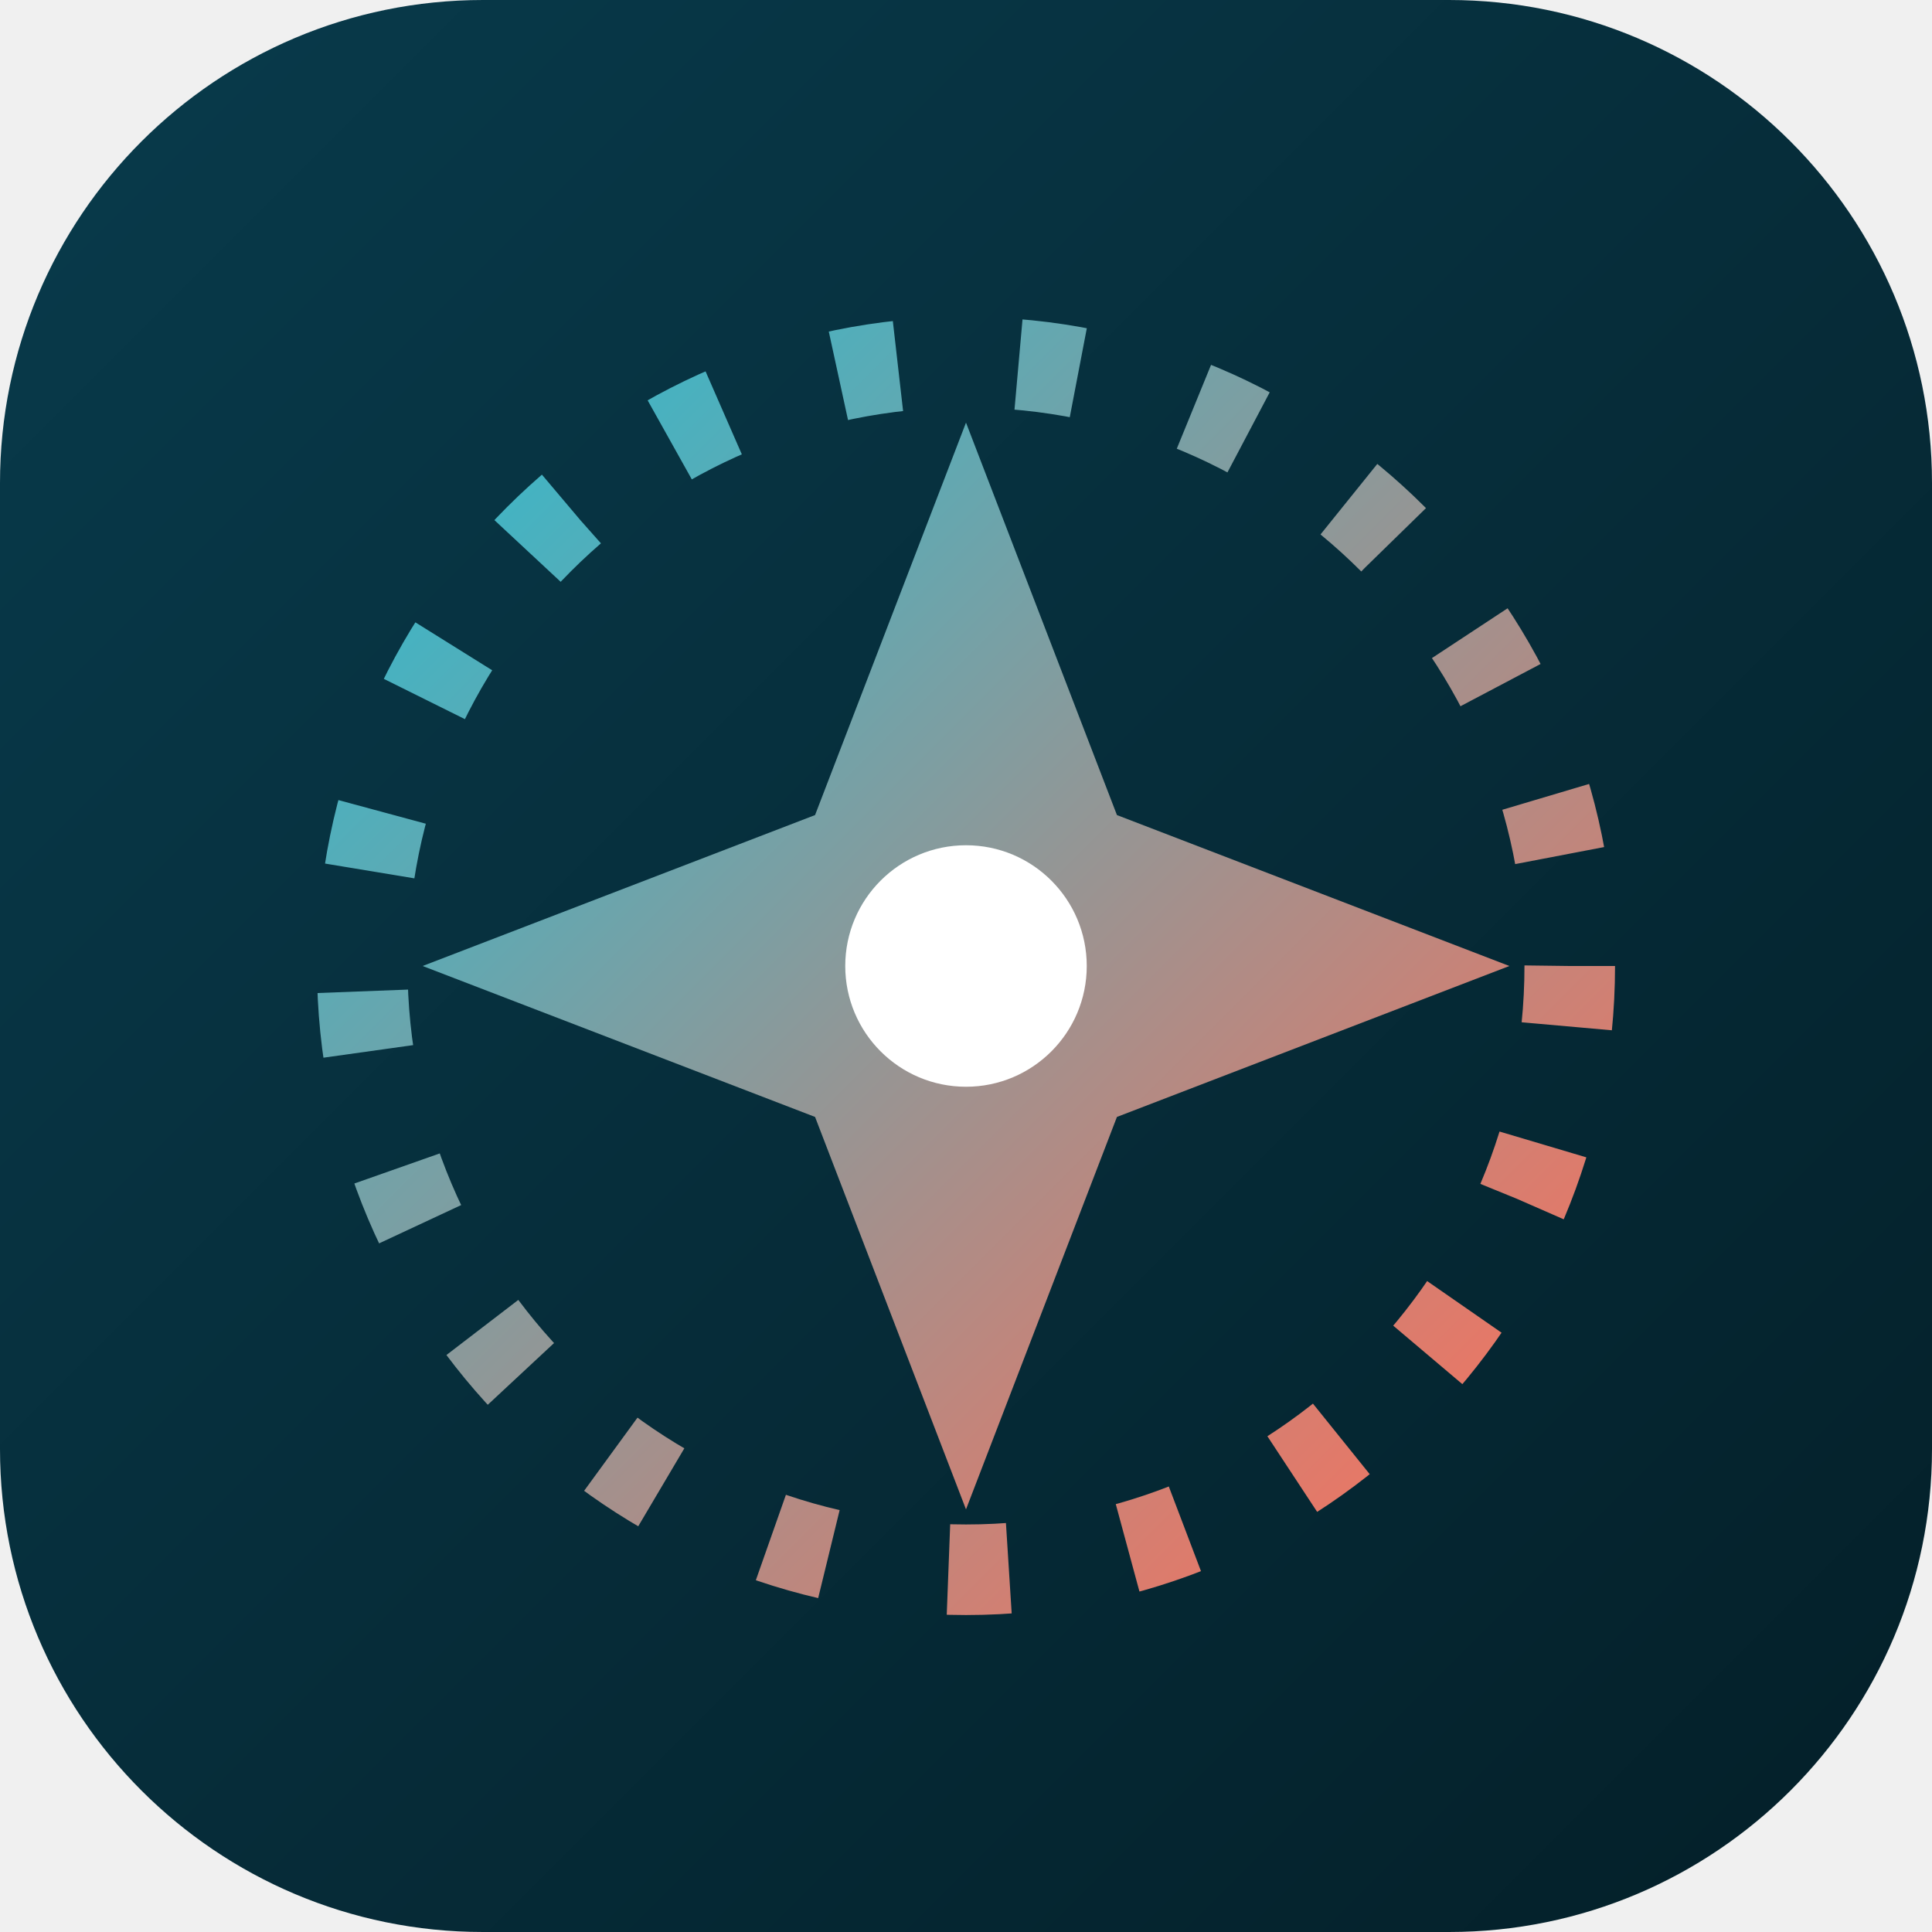
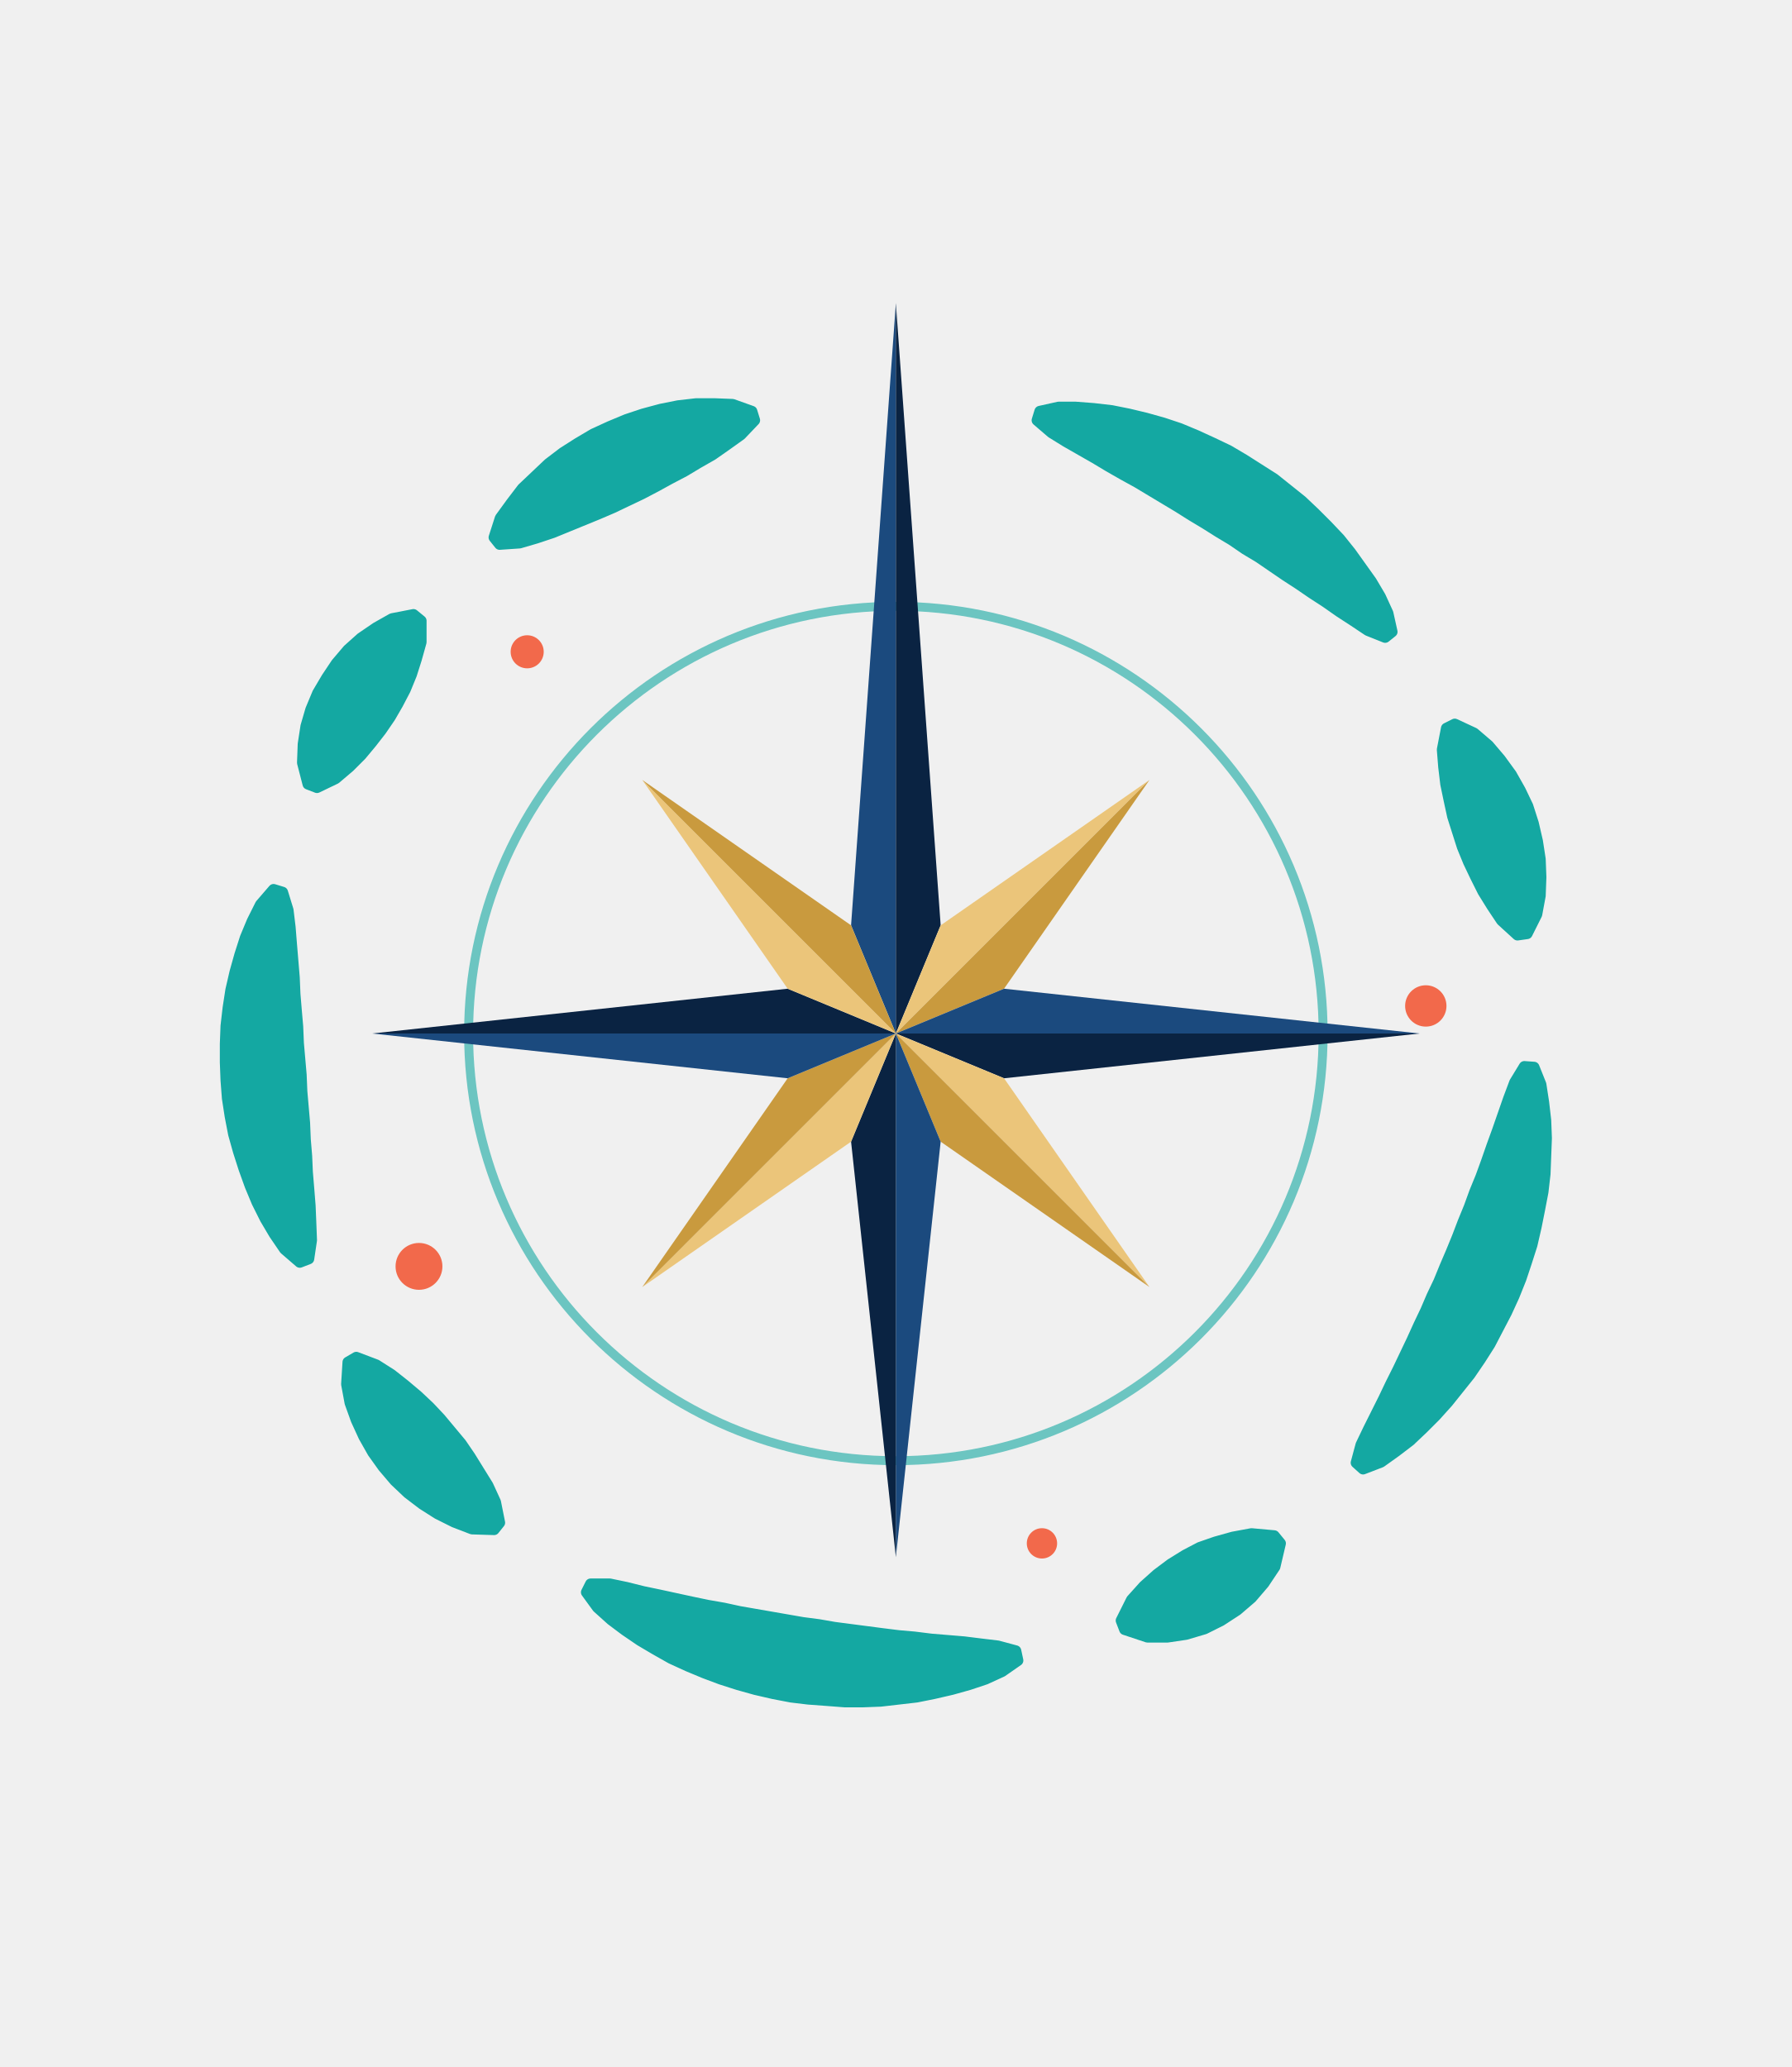
- <svg xmlns="http://www.w3.org/2000/svg" viewBox="0 0 32 32">
-   <defs>
-     <linearGradient id="bg" x1="0%" y1="0%" x2="100%" y2="100%">
-       <stop offset="0%" stop-color="#083b4c" />
-       <stop offset="100%" stop-color="#041f28" />
-     </linearGradient>
-     <linearGradient id="gold" x1="0%" y1="0%" x2="100%" y2="100%">
-       <stop offset="0%" stop-color="#2bbcd0" />
-       <stop offset="100%" stop-color="#ff6f59" />
-     </linearGradient>
-   </defs>
-   <rect width="32" height="32" rx="8" fill="url(#bg)" />
-   <circle cx="16" cy="16" r="10" fill="none" stroke="url(#gold)" stroke-width="1.5" stroke-dasharray="1 2" />
-   <path d="M16 7 L18.5 13.5 L25 16 L18.5 18.5 L16 25 L13.5 18.5 L7 16 L13.5 13.5 Z" fill="url(#gold)" />
-   <circle cx="16" cy="16" r="2" fill="#ffffff" />
+ <svg xmlns="http://www.w3.org/2000/svg" viewBox="0 0 260 300" width="260" height="300">
+   <g transform="translate(30,30)">
+     <path d="M120.9,29.7 L123.6,29.1 L126.1,29.1 L128.7,29.3 L131.3,29.6 L133.8,30.1 L136.3,30.7 L138.8,31.4 L141.2,32.2 L143.6,33.2 L146.0,34.3 L148.3,35.4 L150.5,36.7 L152.7,38.1 L154.9,39.5 L156.9,41.1 L158.9,42.7 L160.8,44.5 L162.6,46.3 L164.4,48.2 L166.0,50.2 L167.5,52.3 L169.0,54.4 L170.3,56.6 L171.4,59.0 L172.0,61.7 L171.0,62.5 L168.5,61.5 L166.4,60.1 L164.4,58.8 L162.4,57.4 L160.4,56.1 L158.5,54.8 L156.5,53.5 L154.6,52.2 L152.7,50.9 L150.7,49.7 L148.8,48.4 L146.8,47.2 L144.9,46.0 L142.9,44.8 L141.0,43.6 L139.0,42.4 L137.0,41.2 L135.0,40.0 L133.0,38.9 L130.9,37.7 L128.9,36.5 L126.8,35.3 L124.7,34.1 L122.6,32.8 L120.5,31.0 Z" fill="#14A8A2" stroke="#14A8A2" stroke-width="1.6" stroke-linejoin="round" />
+     <path d="M181.1,75.1 L183.9,76.4 L186.0,78.2 L187.7,80.2 L189.3,82.4 L190.6,84.7 L191.7,87.0 L192.5,89.5 L193.1,92.1 L193.5,94.7 L193.6,97.3 L193.5,100.0 L193.0,102.7 L191.6,105.5 L190.2,105.7 L187.9,103.6 L186.5,101.5 L185.2,99.4 L184.1,97.2 L183.1,95.1 L182.2,92.9 L181.5,90.7 L180.8,88.5 L180.3,86.2 L179.8,83.8 L179.5,81.3 L179.3,78.8 L179.9,75.7 Z" fill="#14A8A2" stroke="#14A8A2" stroke-width="1.6" stroke-linejoin="round" />
+     <path d="M192.6,124.9 L193.6,127.4 L194.0,130.0 L194.3,132.6 L194.4,135.2 L194.3,137.8 L194.2,140.4 L193.9,143.0 L193.4,145.6 L192.9,148.1 L192.3,150.7 L191.5,153.2 L190.7,155.6 L189.7,158.1 L188.6,160.5 L187.4,162.8 L186.2,165.1 L184.8,167.3 L183.3,169.5 L181.7,171.5 L180.1,173.5 L178.3,175.5 L176.5,177.3 L174.6,179.1 L172.5,180.7 L170.4,182.2 L167.8,183.2 L166.8,182.3 L167.5,179.7 L168.6,177.4 L169.7,175.2 L170.8,173.0 L171.8,170.9 L172.9,168.7 L173.9,166.6 L174.9,164.5 L175.9,162.3 L176.9,160.2 L177.8,158.1 L178.8,156.0 L179.7,153.8 L180.6,151.7 L181.5,149.5 L182.3,147.4 L183.2,145.2 L184.0,143.0 L184.9,140.8 L185.7,138.6 L186.5,136.3 L187.3,134.1 L188.1,131.8 L188.9,129.5 L189.8,127.1 L191.2,124.8 Z" fill="#14A8A2" stroke="#14A8A2" stroke-width="1.6" stroke-linejoin="round" />
+     <path d="M155.8,194.0 L155.0,197.4 L153.4,199.8 L151.6,201.9 L149.5,203.7 L147.2,205.2 L144.8,206.4 L142.1,207.2 L139.4,207.6 L136.5,207.6 L133.2,206.5 L132.7,205.2 L134.2,202.2 L136.0,200.2 L137.9,198.5 L139.9,197.0 L142.0,195.7 L144.1,194.6 L146.4,193.8 L148.9,193.1 L151.6,192.6 L154.9,192.9 Z" fill="#14A8A2" stroke="#14A8A2" stroke-width="1.6" stroke-linejoin="round" />
+     <path d="M117.7,211.0 L115.4,212.6 L113.0,213.7 L110.6,214.5 L108.1,215.2 L105.5,215.8 L103.0,216.3 L100.4,216.6 L97.8,216.9 L95.2,217.0 L92.6,217.0 L90.0,216.8 L87.3,216.6 L84.8,216.3 L82.2,215.8 L79.6,215.2 L77.1,214.5 L74.6,213.7 L72.2,212.8 L69.8,211.8 L67.4,210.7 L65.1,209.4 L62.9,208.1 L60.7,206.6 L58.7,205.1 L56.7,203.3 L55.1,201.1 L55.7,199.9 L58.5,199.9 L60.9,200.4 L63.3,201.0 L65.7,201.5 L68.0,202.0 L70.3,202.5 L72.7,203.0 L75.0,203.4 L77.3,203.9 L79.6,204.3 L81.9,204.7 L84.2,205.1 L86.5,205.5 L88.8,205.8 L91.1,206.2 L93.4,206.5 L95.7,206.8 L98.0,207.1 L100.4,207.4 L102.7,207.6 L105.1,207.9 L107.5,208.1 L109.9,208.3 L112.3,208.6 L114.8,208.9 L117.4,209.6 Z" fill="#14A8A2" stroke="#14A8A2" stroke-width="1.6" stroke-linejoin="round" />
+     <path d="M41.7,192.0 L38.5,191.9 L35.9,190.9 L33.5,189.7 L31.3,188.3 L29.2,186.7 L27.3,184.9 L25.6,182.9 L24.1,180.8 L22.8,178.5 L21.7,176.1 L20.8,173.6 L20.3,170.9 L20.5,167.7 L21.7,167.0 L24.6,168.1 L26.8,169.5 L28.7,171.0 L30.6,172.6 L32.3,174.2 L33.9,175.9 L35.4,177.7 L36.9,179.5 L38.2,181.4 L39.5,183.5 L40.8,185.6 L41.9,188.0 L42.5,191.0 Z" fill="#14A8A2" stroke="#14A8A2" stroke-width="1.6" stroke-linejoin="round" />
+     <path d="M13.5,153.2 L11.3,151.3 L9.8,149.1 L8.5,146.9 L7.3,144.5 L6.3,142.1 L5.4,139.6 L4.6,137.1 L3.9,134.6 L3.4,132.0 L3.0,129.4 L2.8,126.8 L2.7,124.2 L2.7,121.5 L2.8,118.9 L3.1,116.3 L3.5,113.7 L4.1,111.1 L4.8,108.6 L5.6,106.1 L6.6,103.7 L7.8,101.3 L9.7,99.1 L11.0,99.5 L11.8,102.1 L12.1,104.6 L12.3,107.1 L12.5,109.5 L12.7,111.9 L12.8,114.3 L13.0,116.7 L13.2,119.0 L13.3,121.4 L13.5,123.7 L13.7,126.0 L13.8,128.4 L14.0,130.7 L14.2,133.0 L14.3,135.4 L14.5,137.8 L14.6,140.1 L14.8,142.5 L15.0,145.0 L15.1,147.4 L15.2,150.0 L14.8,152.7 Z" fill="#14A8A2" stroke="#14A8A2" stroke-width="1.6" stroke-linejoin="round" />
+     <path d="M14.7,83.8 L13.9,80.7 L14.0,78.0 L14.4,75.4 L15.1,73.0 L16.1,70.6 L17.4,68.4 L18.8,66.3 L20.5,64.3 L22.4,62.6 L24.6,61.1 L26.9,59.8 L30.0,59.2 L31.1,60.1 L31.1,63.2 L30.4,65.7 L29.7,67.9 L28.8,70.1 L27.7,72.2 L26.6,74.1 L25.3,76.0 L23.9,77.8 L22.4,79.6 L20.7,81.3 L18.7,83.0 L16.0,84.3 Z" fill="#14A8A2" stroke="#14A8A2" stroke-width="1.6" stroke-linejoin="round" />
+     <path d="M41.7,48.0 L42.6,45.2 L44.2,43.0 L45.8,40.9 L47.7,39.1 L49.6,37.3 L51.7,35.7 L53.9,34.3 L56.1,33.0 L58.5,31.9 L60.9,30.9 L63.3,30.1 L65.9,29.4 L68.4,28.9 L71.0,28.6 L73.7,28.6 L76.3,28.7 L79.1,29.7 L79.5,31.0 L77.5,33.1 L75.4,34.6 L73.4,36.0 L71.3,37.2 L69.3,38.4 L67.2,39.5 L65.2,40.6 L63.1,41.7 L61.0,42.7 L58.9,43.7 L56.8,44.6 L54.6,45.5 L52.4,46.4 L50.2,47.3 L47.8,48.1 L45.4,48.8 L42.5,49.0 Z" fill="#14A8A2" stroke="#14A8A2" stroke-width="1.6" stroke-linejoin="round" />
+     <circle cx="100" cy="120" r="62" fill="none" stroke="#14A8A2" stroke-width="1.3" opacity=".6" />
+     <circle cx="176.9" cy="116.0" r="3.0" fill="#F2694B" />
+     <circle cx="121.2" cy="194.0" r="2.2" fill="#F2694B" />
+     <circle cx="30.8" cy="153.8" r="3.4" fill="#F2694B" />
+     <circle cx="46.5" cy="64.6" r="2.4" fill="#F2694B" />
+     <polygon points="100.0,120.0 93.5,104.3 100.0,14.0" fill="#1B4A7E" />
+     <polygon points="100.0,120.0 100.0,14.0 106.5,104.3" fill="#0A2342" />
+     <polygon points="100.0,120.0 106.5,104.3 136.8,83.2" fill="#EBC57A" />
+     <polygon points="100.0,120.0 136.8,83.2 115.7,113.5" fill="#C99A3E" />
+     <polygon points="100.0,120.0 115.7,113.5 176.0,120.0" fill="#1B4A7E" />
+     <polygon points="100.0,120.0 176.0,120.0 115.7,126.5" fill="#0A2342" />
+     <polygon points="100.0,120.0 115.7,126.5 136.8,156.8" fill="#EBC57A" />
+     <polygon points="100.0,120.0 136.8,156.8 106.5,135.7" fill="#C99A3E" />
+     <polygon points="100.0,120.0 106.5,135.7 100.0,196.0" fill="#1B4A7E" />
+     <polygon points="100.0,120.0 100.0,196.0 93.5,135.7" fill="#0A2342" />
+     <polygon points="100.0,120.0 93.5,135.7 63.2,156.8" fill="#EBC57A" />
+     <polygon points="100.0,120.0 63.2,156.8 84.3,126.5" fill="#C99A3E" />
+     <polygon points="100.0,120.0 84.3,126.5 24.0,120.0" fill="#1B4A7E" />
+     <polygon points="100.0,120.0 24.0,120.0 84.3,113.5" fill="#0A2342" />
+     <polygon points="100.0,120.0 84.3,113.5 63.2,83.2" fill="#EBC57A" />
+     <polygon points="100.0,120.0 63.2,83.2 93.5,104.3" fill="#C99A3E" />
+   </g>
</svg>
